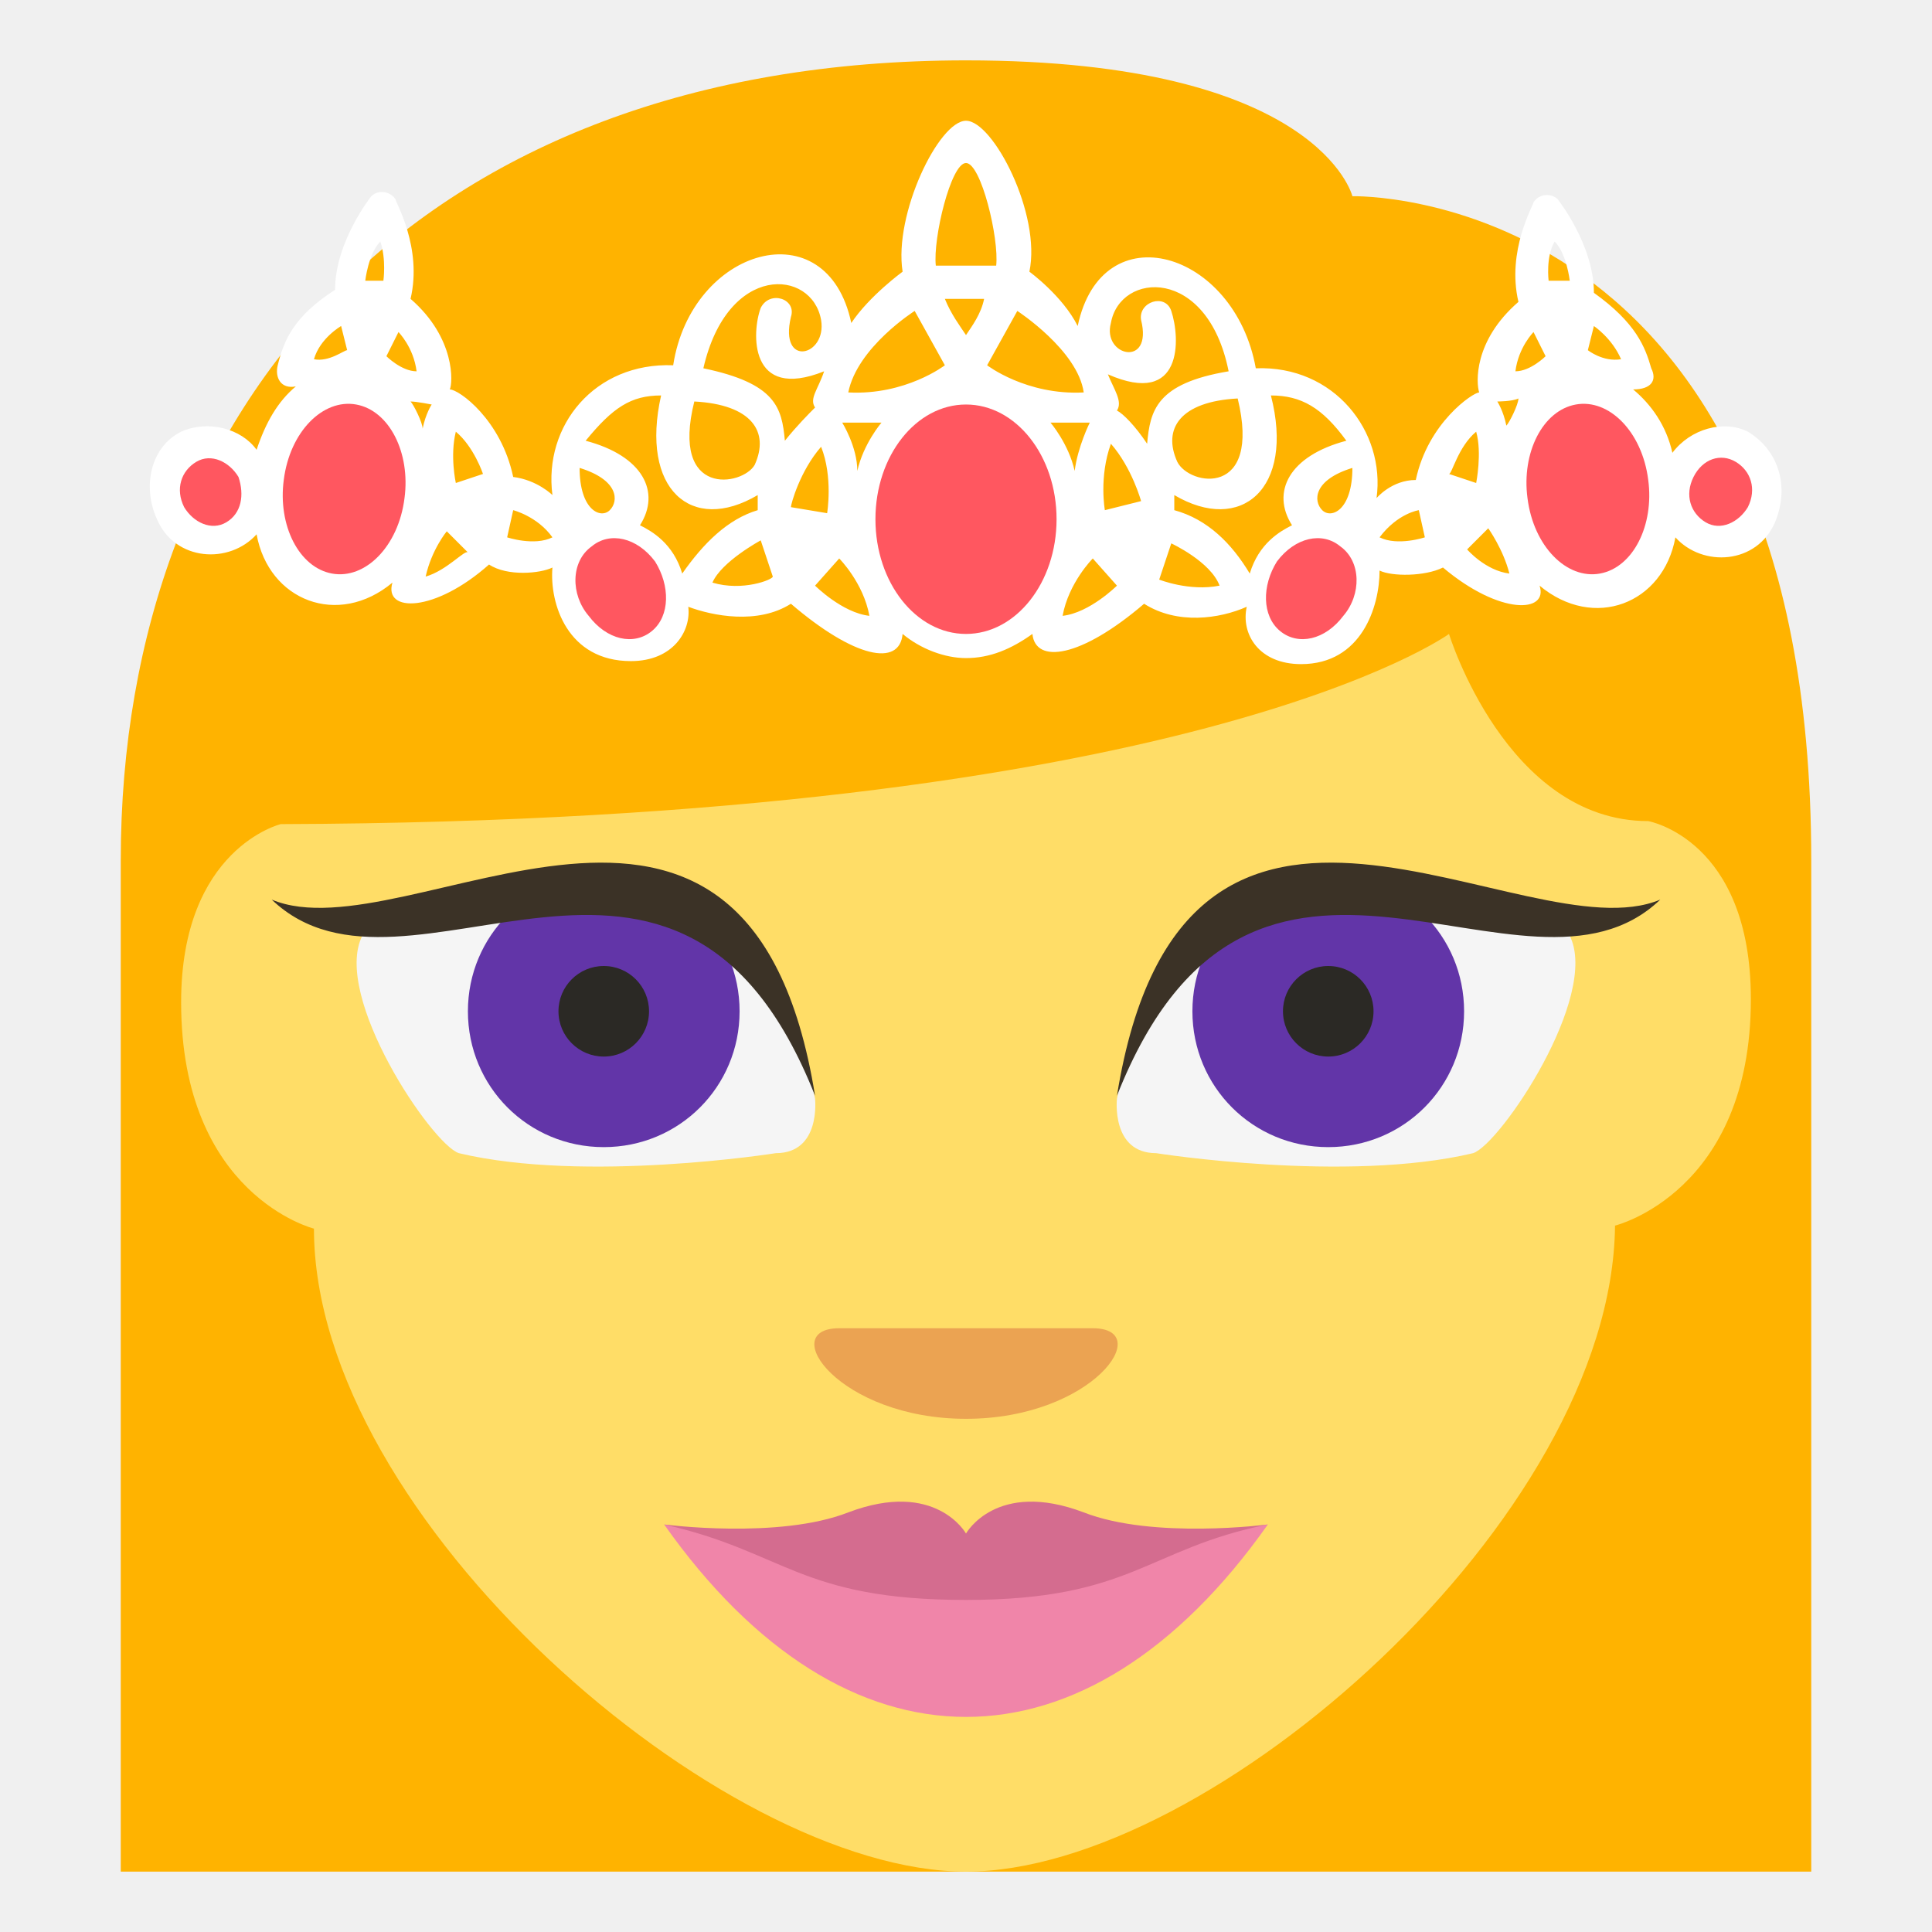
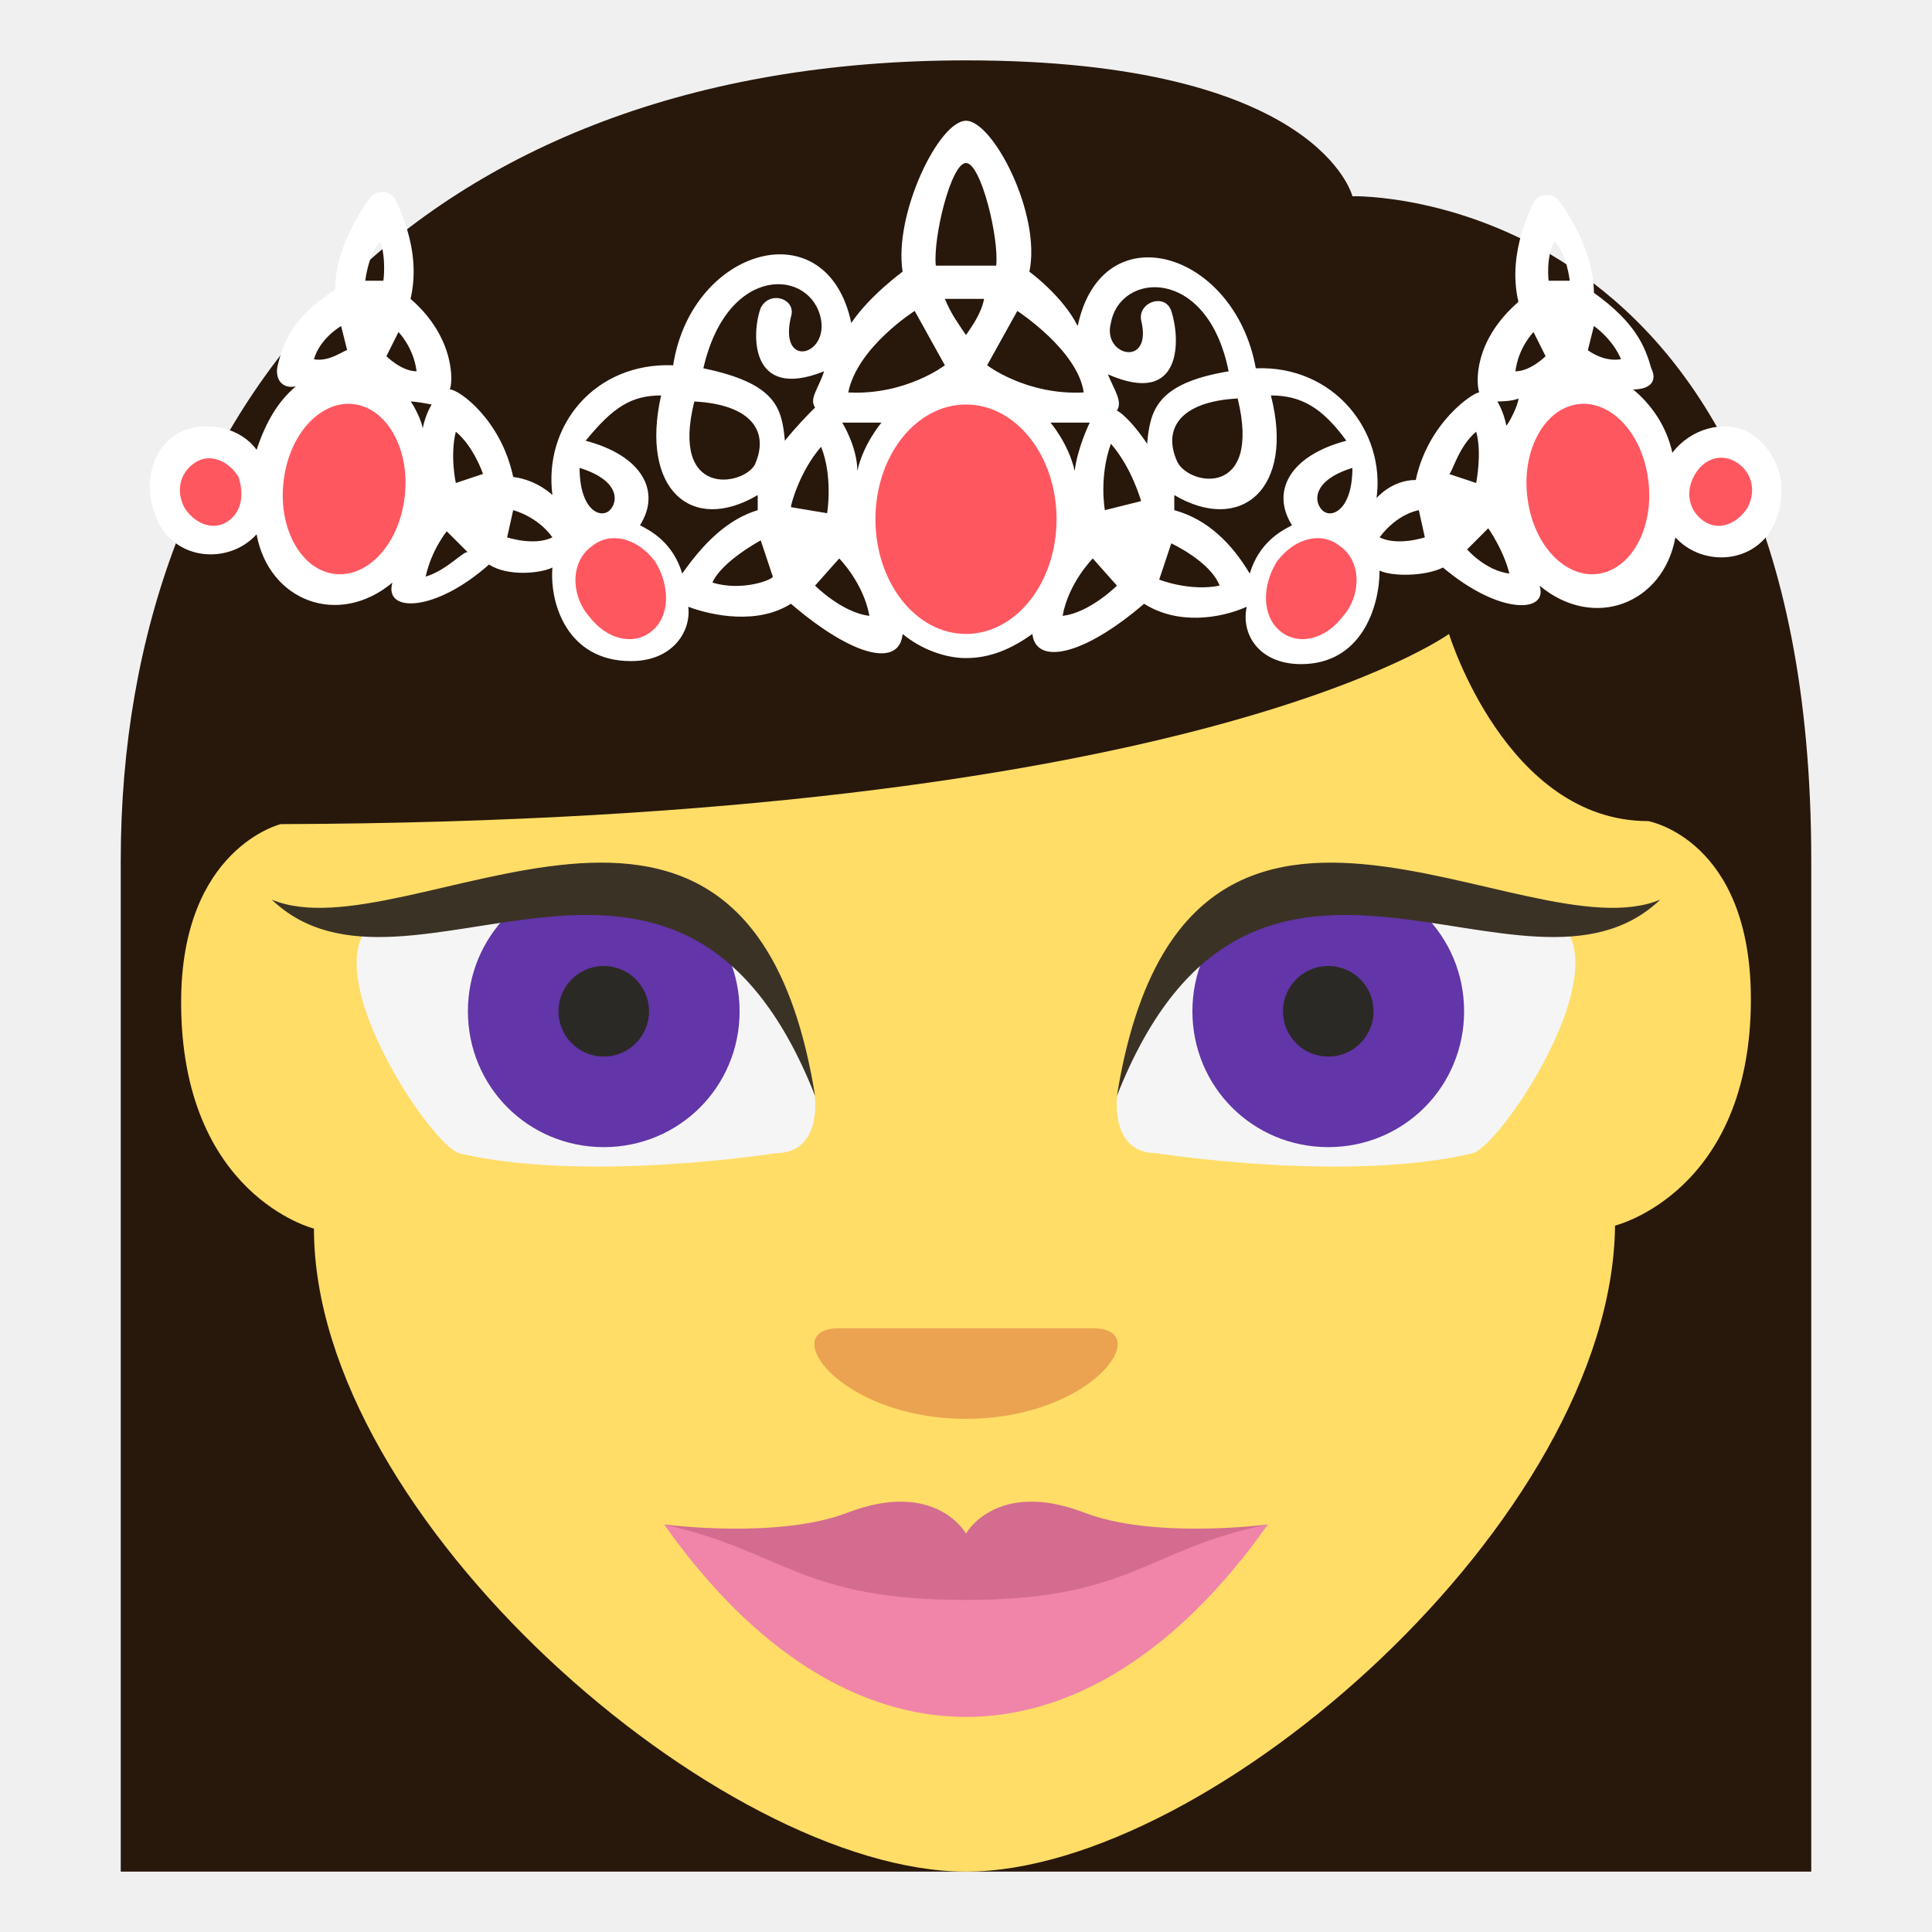
<svg xmlns="http://www.w3.org/2000/svg" viewBox="0 0 64 64" enable-background="new 0 0 64 64">
-   <path d="M32,2C13.9,2,4,13.4,4,28.5V62h56V28.5c0-22.4-15.2-22-15.2-22S43.7,2,32,2z" fill="#ffb300" />
+   <path d="M32,2C13.9,2,4,13.4,4,28.5V62h56V28.5c0-22.4-15.2-22-15.2-22S43.7,2,32,2z" fill="#28170b" />
  <path d="m10.4 40.7c0 0-4.4-1.1-4.4-7.5 0-5.1 3.3-5.9 3.3-5.9 30.2-.1 38.7-6.3 38.7-6.3s1.9 6.2 6.6 6.2c0 0 3.4.6 3.4 5.9 0 6.4-4.5 7.5-4.5 7.5-.1 9.7-13.4 21.4-21.5 21.4-8.1 0-21.6-11.7-21.6-21.3" fill="#ffdd67" />
  <path d="m32 47c-4.2 0-6.3-3-4.2-3s6.3 0 8.4 0c2.1 0 0 3-4.2 3" fill="#eba352" />
  <path d="m38.3 38.2c-1.5 0-1.3-1.8-1.3-1.8 2.2-11.5 15-5.4 15-5.4 1 2-2.3 6.9-3.2 7.2-4.2 1-10.5 0-10.5 0" fill="#f5f5f5" />
  <path d="m48.5 33.5c0 2.5-2 4.5-4.5 4.5-2.5 0-4.5-2-4.5-4.5 0-2.5 2-4.5 4.5-4.5 2.5 0 4.5 2 4.5 4.5" fill="#6235a8" />
  <circle cx="44" cy="33.5" r="1.5" fill="#2b2925" />
  <path d="m37 36.3c2.2-13.7 13.5-4.6 18-6.5-4.5 4.3-13.5-4.9-18 6.5" fill="#3b3226" />
  <path d="m25.7 38.2c1.5 0 1.3-1.8 1.3-1.8-2.2-11.5-15-5.4-15-5.4-1 2 2.3 6.9 3.2 7.2 4.2 1 10.5 0 10.5 0" fill="#f5f5f5" />
  <path d="m15.5 33.5c0 2.5 2 4.5 4.5 4.5 2.5 0 4.5-2 4.5-4.5 0-2.5-2-4.5-4.5-4.5-2.5 0-4.5 2-4.5 4.5" fill="#6235a8" />
  <path d="m27 36.3c-2.2-13.7-13.5-4.6-18-6.5 4.5 4.3 13.5-4.9 18 6.5" fill="#3b3226" />
  <path d="M32,52l-10-1.5c6,8.5,14,8.5,20,0L32,52z" fill="#f085a9" />
  <path d="m35.9 50.1c-2.9-1.1-3.9.7-3.9.7s-1-1.8-3.9-.7c-2.3.9-6.1.4-6.1.4 4 .9 4.5 2.5 10 2.5s6-1.7 10-2.5c0 0-3.8.5-6.1-.4" fill="#d46c8f" />
  <circle cx="20" cy="33.5" r="1.5" fill="#2b2925" />
  <path d="m57.9 14.3c-.8-.4-1.9-.1-2.5.7-.2-.9-.7-1.6-1.3-2.1.6 0 .8-.3.6-.7-.2-.7-.5-1.5-1.9-2.5 0-1.6-1.2-3.1-1.2-3.1-.2-.2-.6-.2-.8.1 0 .1-.9 1.6-.5 3.3-1.5 1.3-1.4 2.7-1.3 3-.2 0-1.7 1-2.1 2.9-.8 0-1.3.6-1.3.6.3-2.2-1.4-4.4-4-4.3-.7-3.9-5.1-5.2-5.9-1.4-.5-1-1.6-1.8-1.6-1.8.4-1.9-1.2-5-2.1-5s-2.4 3.1-2.1 5c0 0-1.1.8-1.7 1.7-.8-3.8-5.3-2.5-5.9 1.4-2.6-.1-4.3 2-4 4.3 0 0-.5-.5-1.3-.6-.4-1.9-1.8-2.9-2.1-2.9.1-.2.2-1.7-1.3-3 .4-1.7-.5-3.2-.5-3.3-.2-.3-.6-.3-.8-.1 0 0-1.2 1.5-1.2 3.1-1.4.9-1.7 1.7-1.9 2.5-.1.4.1.8.6.7-.6.5-1 1.2-1.3 2.1-.5-.7-1.6-1-2.5-.6-1 .5-1.3 1.8-.8 2.9.6 1.4 2.4 1.5 3.3.5.4 2.2 2.7 3.1 4.5 1.6-.3 1 1.4 1 3.2-.6.6.4 1.7.3 2.1.1-.1 1.2.5 3.1 2.6 3.1 1.4 0 2-1 1.9-1.8.8.3 2.3.6 3.4-.1 2.1 1.8 3.6 2.1 3.7 1 .6.5 1.4.8 2.1.8.8 0 1.5-.3 2.2-.8.1 1 1.6.8 3.7-1 1.1.7 2.5.5 3.4.1-.2.9.4 1.9 1.8 1.9 2 0 2.6-1.9 2.6-3.1.4.2 1.5.2 2.1-.1 1.9 1.6 3.5 1.5 3.2.6 1.8 1.5 4.1.6 4.5-1.6.9 1 2.7.9 3.3-.5.5-1.2.1-2.4-.9-3m-47.5-2.4c.2-.7.9-1.1.9-1.1l.2.8c-.1 0-.6.4-1.1.3m2.3-2.6h-.6c0 0 .1-.9.5-1.3.2.6.1 1.3.1 1.3m.1 2.5l.4-.8c0 0 .5.5.6 1.3-.5 0-1-.5-1-.5m.8 1.5c.2 0 .7.1.7.1s-.2.3-.3.8c0-.2-.3-.8-.4-.9m.5 5.8c.2-.9.7-1.5.7-1.5l.7.7c-.1-.1-.7.6-1.4.8m1-3.1c0 0-.2-.9 0-1.7.6.5.9 1.4.9 1.4l-.9.3m1.7 1.8l.2-.9c0 0 .8.2 1.3.9-.6.3-1.5 0-1.5 0m22.2-2.5c-.5-1.1.1-2 2-2.1.8 3.3-1.6 2.9-2 2.1m-7-9.9c.5 0 1.1 2.5 1 3.4h-2c-.1-.9.5-3.4 1-3.4m-9 7.9c1.9.1 2.5 1 2 2.1-.4.7-2.8 1.1-2-2.1m-2.8 3.6c-.3.3-1 0-1-1.4 1.3.4 1.3 1.1 1 1.4m2.4 2.1c-.3-1-1-1.4-1.4-1.6.7-1.1.1-2.3-1.8-2.8.9-1.1 1.5-1.5 2.5-1.5-.7 3.1 1 4.6 3.2 3.3 0 .2 0 .3 0 .5-1 .3-1.8 1.1-2.5 2.1m1 .3c.3-.7 1.6-1.4 1.6-1.4l.4 1.2c0 .1-1 .5-2 .2m2.4-4.7c-.1-1.1-.3-1.9-2.7-2.4.8-3.5 3.6-3.3 3.9-1.6.2 1.2-1.4 1.6-1-.1.2-.6-.7-.9-1-.3-.3.8-.4 3.1 2.1 2.1-.2.6-.5.9-.3 1.2-.2.2-.6.6-1 1.1m1.2.2c.4 1 .2 2.2.2 2.2l-1.2-.2c0-.1.3-1.2 1-2m-.2 4.6l.8-.9c0 0 .8.8 1 1.9-.9-.1-1.8-1-1.8-1m1.4-3.8c0-.8-.5-1.6-.5-1.6h1.3c0 0-.6.7-.8 1.6m-.3-2.6c.3-1.5 2.2-2.7 2.2-2.7l1 1.8c0 0-1.3 1-3.2.9m3.9-1.9c-.2-.3-.5-.7-.7-1.2.2 0 1.1 0 1.3 0-.1.5-.4.9-.6 1.2m.7 1l1-1.8c0 0 2 1.3 2.2 2.7-1.9.1-3.2-.9-3.2-.9m2.1 1.9h1.3c0 0-.4.8-.5 1.6-.2-.9-.8-1.6-.8-1.6m.4 6.4c.2-1.1 1-1.9 1-1.9l.8.9c0 0-.9.9-1.8 1m1.4-3.5c0 0-.2-1.1.2-2.2.7.8 1 1.9 1 1.9l-1.2.3m.4-3.3c.2-.3-.1-.7-.3-1.2 2.5 1.1 2.4-1.2 2.1-2.1-.2-.6-1.1-.3-1 .3.4 1.6-1.3 1.2-1 .1.3-1.7 3.2-1.9 3.9 1.6-2.4.4-2.6 1.3-2.7 2.4-.4-.6-.8-1-1-1.1m1.4 5.6l.4-1.2c0 0 1.3.6 1.6 1.4-1 .2-2-.2-2-.2m4.4-1.8c-.4.2-1.1.6-1.4 1.6-.6-1-1.4-1.8-2.5-2.1 0-.2 0-.3 0-.5 2.2 1.3 4-.2 3.2-3.3 1 0 1.7.4 2.5 1.5-1.9.5-2.5 1.7-1.8 2.8m1-.5c-.3-.3-.3-1 1-1.4 0 1.4-.7 1.7-1 1.4m1.9.9c.6-.8 1.3-.9 1.3-.9l.2.9c0 0-.9.3-1.5 0m3.2-3.5c.2.7 0 1.7 0 1.7l-.9-.3c.1 0 .3-.9.9-1.4m-.3 3.9l.7-.7c0 0 .5.7.7 1.5-.8-.1-1.4-.8-1.4-.8m1.3-4.1c-.1-.5-.3-.8-.3-.8s.5 0 .7-.1c0 .2-.3.8-.4.9m.3-1.8c.1-.8.6-1.3.6-1.3l.4.8c0 0-.5.5-1 .5m1.1-3c0 0-.1-.8.2-1.3.4.4.5 1.3.5 1.3h-.7m1.3 2.3l.2-.8c0 0 .6.4.9 1.1-.6.1-1.1-.3-1.1-.3" fill="#fff" />
  <g fill="#ff5760">
    <path d="m56.5 17.3c-.5-.3-.7-.9-.4-1.5.3-.6.9-.8 1.4-.5.5.3.7.9.4 1.5-.3.5-.9.8-1.4.5" />
    <path d="m44.5 20.4c-.6.8-1.5 1-2.1.5-.6-.5-.6-1.5-.1-2.3.6-.8 1.5-1 2.1-.5.7.5.7 1.6.1 2.3" />
    <path d="m54.6 15.9c.2 1.5-.5 2.9-1.6 3.1-1.1.2-2.2-.9-2.4-2.5-.2-1.5.5-2.9 1.6-3.1 1.1-.2 2.2.9 2.4 2.5" />
    <path d="m7.5 17.3c.5-.3.6-.9.4-1.5-.3-.5-.9-.8-1.4-.5-.5.3-.7.9-.4 1.5.3.5.9.8 1.4.5" />
    <ellipse cx="32" cy="17.2" rx="3" ry="3.8" />
    <path d="m19.5 20.4c.6.8 1.5 1 2.1.5.6-.5.6-1.5.1-2.3-.6-.8-1.5-1-2.1-.5-.7.5-.7 1.6-.1 2.3" />
    <path d="m9.4 15.9c-.2 1.5.5 2.9 1.6 3.1 1.1.2 2.2-.9 2.4-2.5.2-1.5-.5-2.9-1.6-3.1-1.1-.2-2.2.9-2.4 2.5" />
  </g>
</svg>
